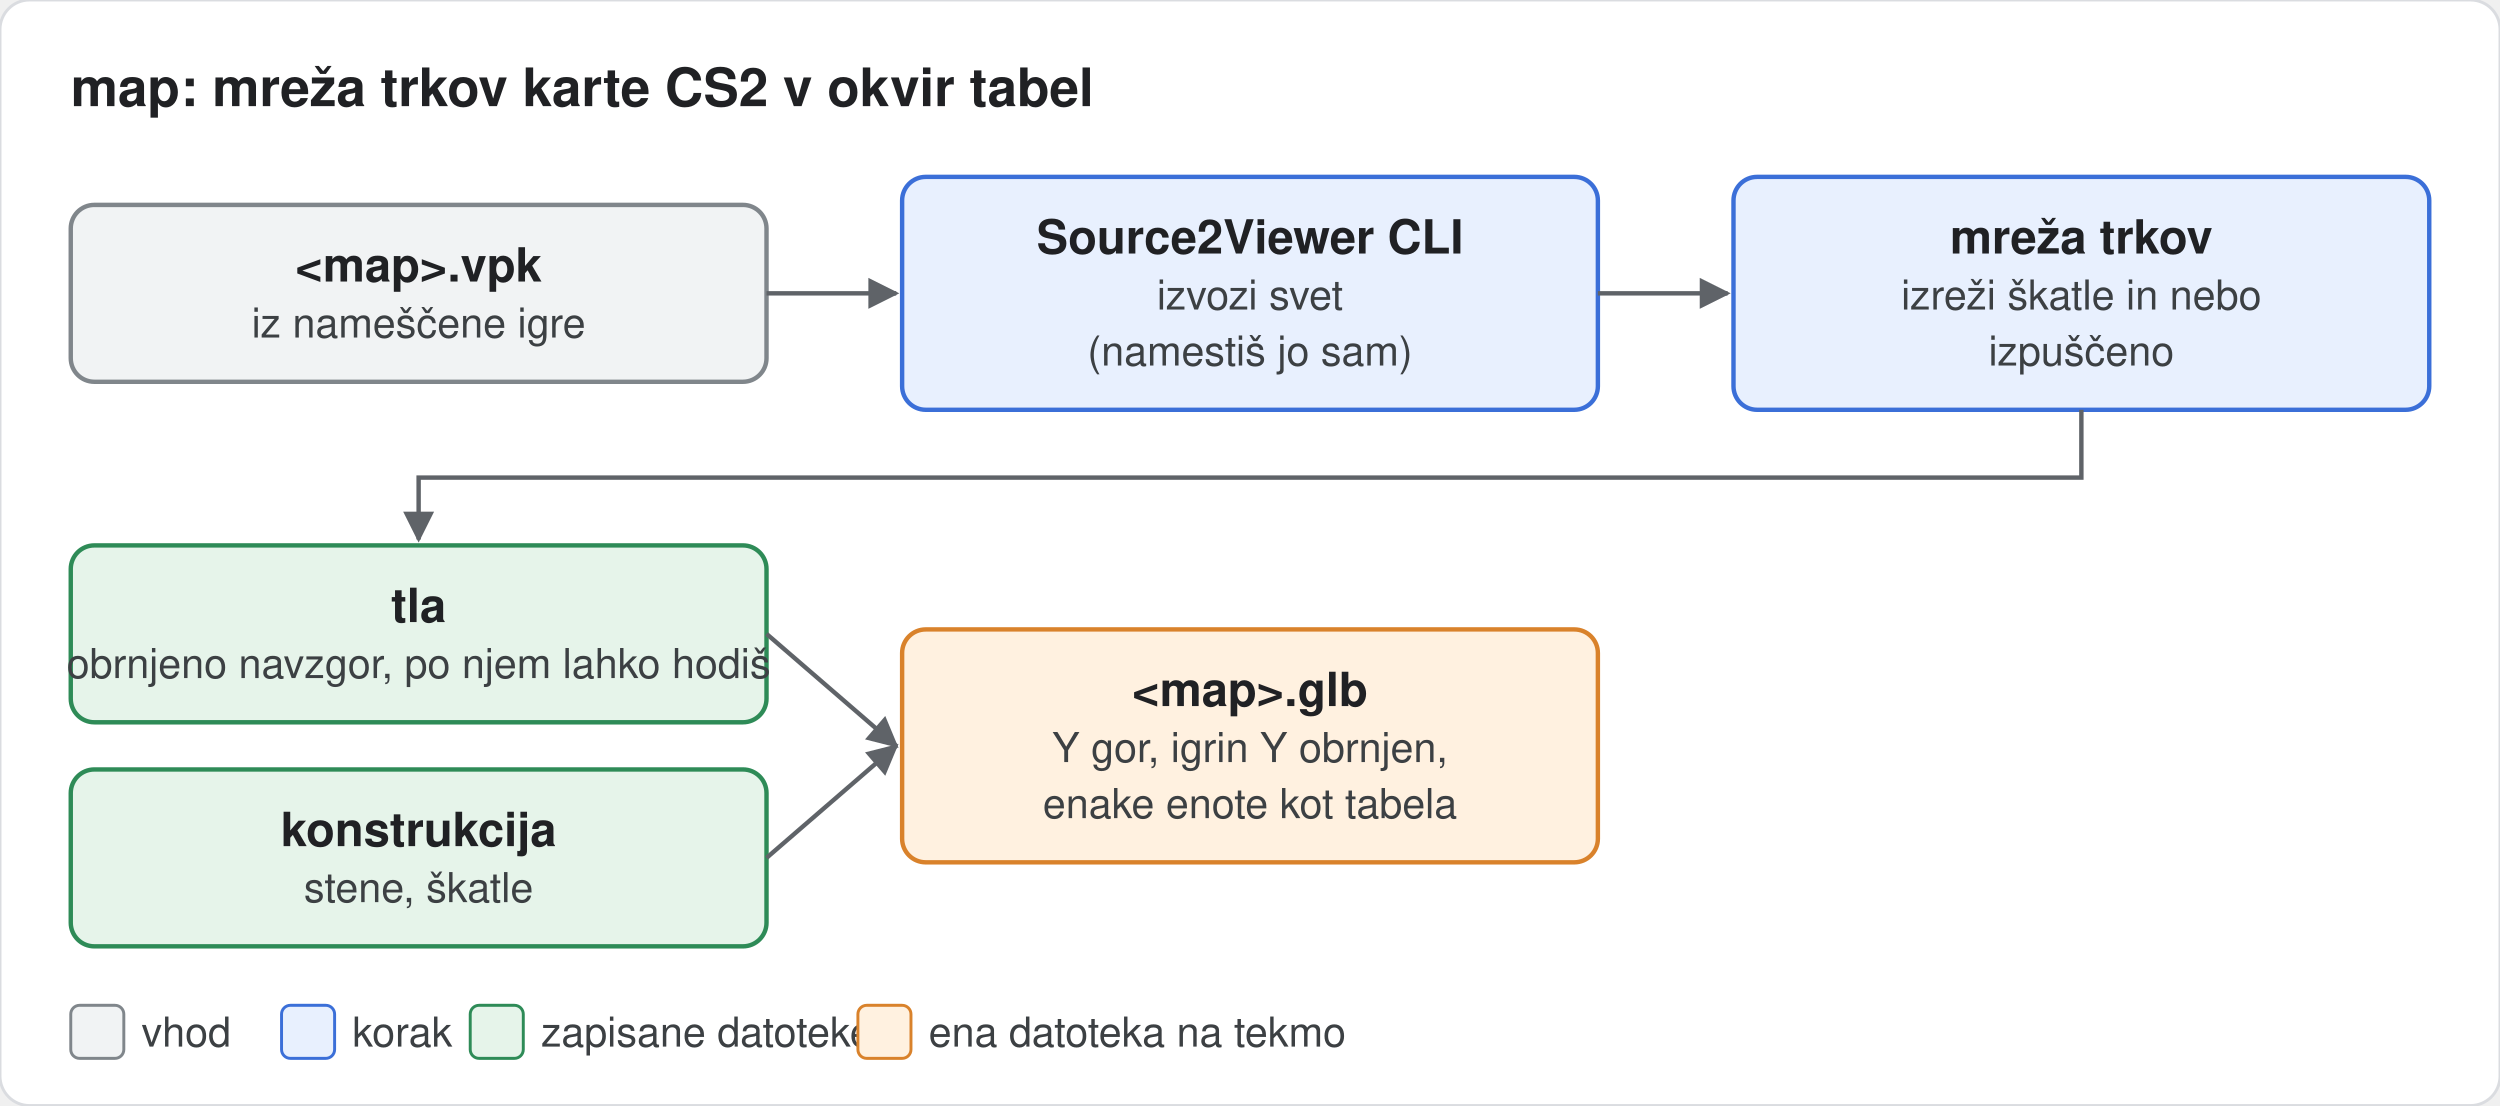
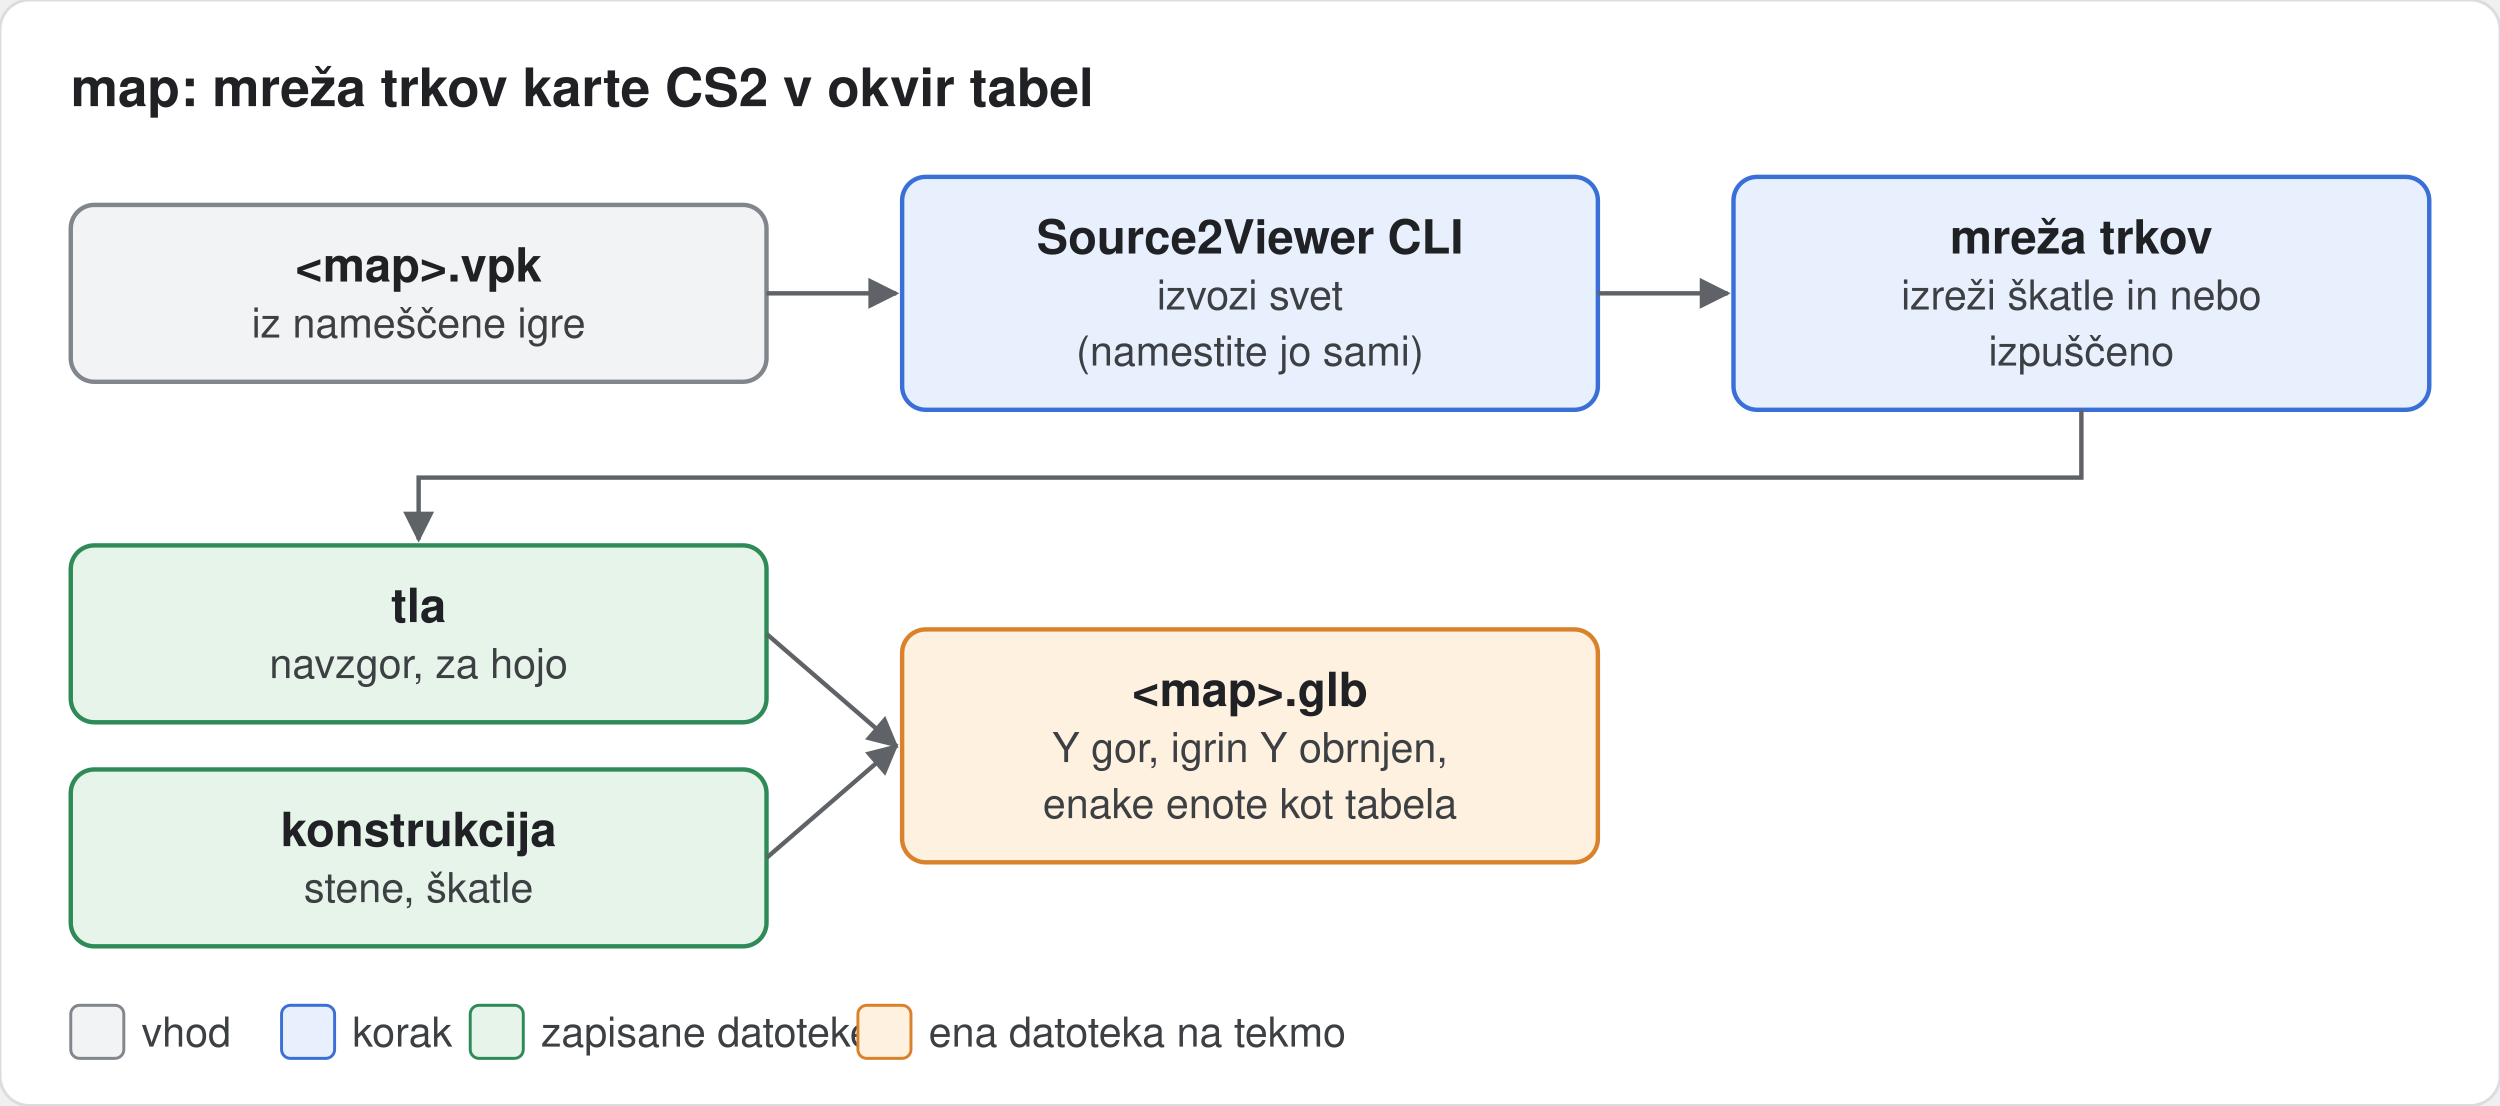
<svg xmlns="http://www.w3.org/2000/svg" width="848" height="375" viewBox="0 0 848 375" font-family="Segoe UI,Helvetica,Arial,sans-serif" role="img" aria-label="map: a CS2 map's collision mesh into the tables' frame">
  <defs>
    <marker id="a" viewBox="0 0 10 10" refX="9" refY="5" markerWidth="7" markerHeight="7" orient="auto">
      <path d="M0,0 L10,5 L0,10 z" fill="#5f6368" />
    </marker>
  </defs>
  <rect width="848" height="375" rx="10" fill="#ffffff" stroke="#dadce0" />
  <text x="24" y="36" font-size="18" font-weight="600" fill="#202124">map: mreža trkov karte CS2 v okvir tabel</text>
  <rect x="24" y="69.5" width="236" height="60" rx="8" fill="#f1f3f4" stroke="#80868b" stroke-width="1.5" />
  <text x="142.0" y="95.5" text-anchor="middle" font-weight="600" font-size="16" fill="#202124">&lt;map&gt;.vpk</text>
  <text x="142.0" y="114.5" text-anchor="middle" font-size="14" fill="#3c4043">iz nameščene igre</text>
  <rect x="306" y="60.0" width="236" height="79" rx="8" fill="#e8f0fe" stroke="#3b6fd8" stroke-width="1.5" />
  <text x="424.0" y="86.0" text-anchor="middle" font-weight="600" font-size="16" fill="#202124">Source2Viewer CLI</text>
  <text x="424.0" y="105.0" text-anchor="middle" font-size="14" fill="#3c4043">izvozi svet</text>
-   <text x="424.0" y="124.0" text-anchor="middle" font-size="14" fill="#3c4043">(namestiš jo sam)</text>
+   <text x="424.0" y="124.0" text-anchor="middle" font-size="14" fill="#3c4043">(namestite jo sami)</text>
  <rect x="588" y="60.0" width="236" height="79" rx="8" fill="#e8f0fe" stroke="#3b6fd8" stroke-width="1.5" />
  <text x="706.0" y="86.0" text-anchor="middle" font-weight="600" font-size="16" fill="#202124">mreža trkov</text>
  <text x="706.0" y="105.0" text-anchor="middle" font-size="14" fill="#3c4043">izreži škatle in nebo</text>
  <text x="706.0" y="124.0" text-anchor="middle" font-size="14" fill="#3c4043">izpuščeno</text>
  <line x1="260" y1="99.5" x2="304" y2="99.5" stroke="#5f6368" stroke-width="1.5" marker-end="url(#a)" />
  <line x1="542" y1="99.5" x2="586" y2="99.5" stroke="#5f6368" stroke-width="1.5" marker-end="url(#a)" />
  <path d="M706.0,139.0 V162.0 H142.0 V183.0" fill="none" stroke="#5f6368" stroke-width="1.5" marker-end="url(#a)" />
  <rect x="24" y="185.0" width="236" height="60" rx="8" fill="#e6f4ea" stroke="#2e8b57" stroke-width="1.5" />
  <text x="142.0" y="211.0" text-anchor="middle" font-weight="600" font-size="16" fill="#202124">tla</text>
-   <text x="142.0" y="230.0" text-anchor="middle" font-size="14" fill="#3c4043">obrnjeno navzgor, po njem lahko hodiš</text>
+   <text x="142.0" y="230.0" text-anchor="middle" font-size="14" fill="#3c4043">navzgor, za hojo</text>
  <rect x="24" y="261.0" width="236" height="60" rx="8" fill="#e6f4ea" stroke="#2e8b57" stroke-width="1.5" />
  <text x="142.0" y="287.0" text-anchor="middle" font-weight="600" font-size="16" fill="#202124">konstrukcija</text>
  <text x="142.0" y="306.0" text-anchor="middle" font-size="14" fill="#3c4043">stene, škatle</text>
  <rect x="306" y="213.5" width="236" height="79" rx="8" fill="#fff1e0" stroke="#d9822b" stroke-width="1.5" />
  <text x="424.0" y="239.5" text-anchor="middle" font-weight="600" font-size="16" fill="#202124">&lt;map&gt;.glb</text>
  <text x="424.0" y="258.5" text-anchor="middle" font-size="14" fill="#3c4043">Y gor, igrin Y obrnjen,</text>
  <text x="424.0" y="277.5" text-anchor="middle" font-size="14" fill="#3c4043">enake enote kot tabela</text>
  <line x1="260" y1="215.0" x2="304" y2="253.0" stroke="#5f6368" stroke-width="1.5" marker-end="url(#a)" />
  <line x1="260" y1="291.0" x2="304" y2="253.0" stroke="#5f6368" stroke-width="1.5" marker-end="url(#a)" />
  <rect x="24" y="341" width="18" height="18" rx="3" fill="#f1f3f4" stroke="#80868b" />
  <text x="48" y="355" font-size="14" fill="#3c4043">vhod</text>
  <rect x="95.5" y="341" width="18" height="18" rx="3" fill="#e8f0fe" stroke="#3b6fd8" />
  <text x="119.5" y="355" font-size="14" fill="#3c4043">korak</text>
  <rect x="159.5" y="341" width="18" height="18" rx="3" fill="#e6f4ea" stroke="#2e8b57" />
  <text x="183.5" y="355" font-size="14" fill="#3c4043">zapisane datoteke</text>
  <rect x="291.0" y="341" width="18" height="18" rx="3" fill="#fff1e0" stroke="#d9822b" />
  <text x="315.0" y="355" font-size="14" fill="#3c4043">ena datoteka na tekmo</text>
</svg>
